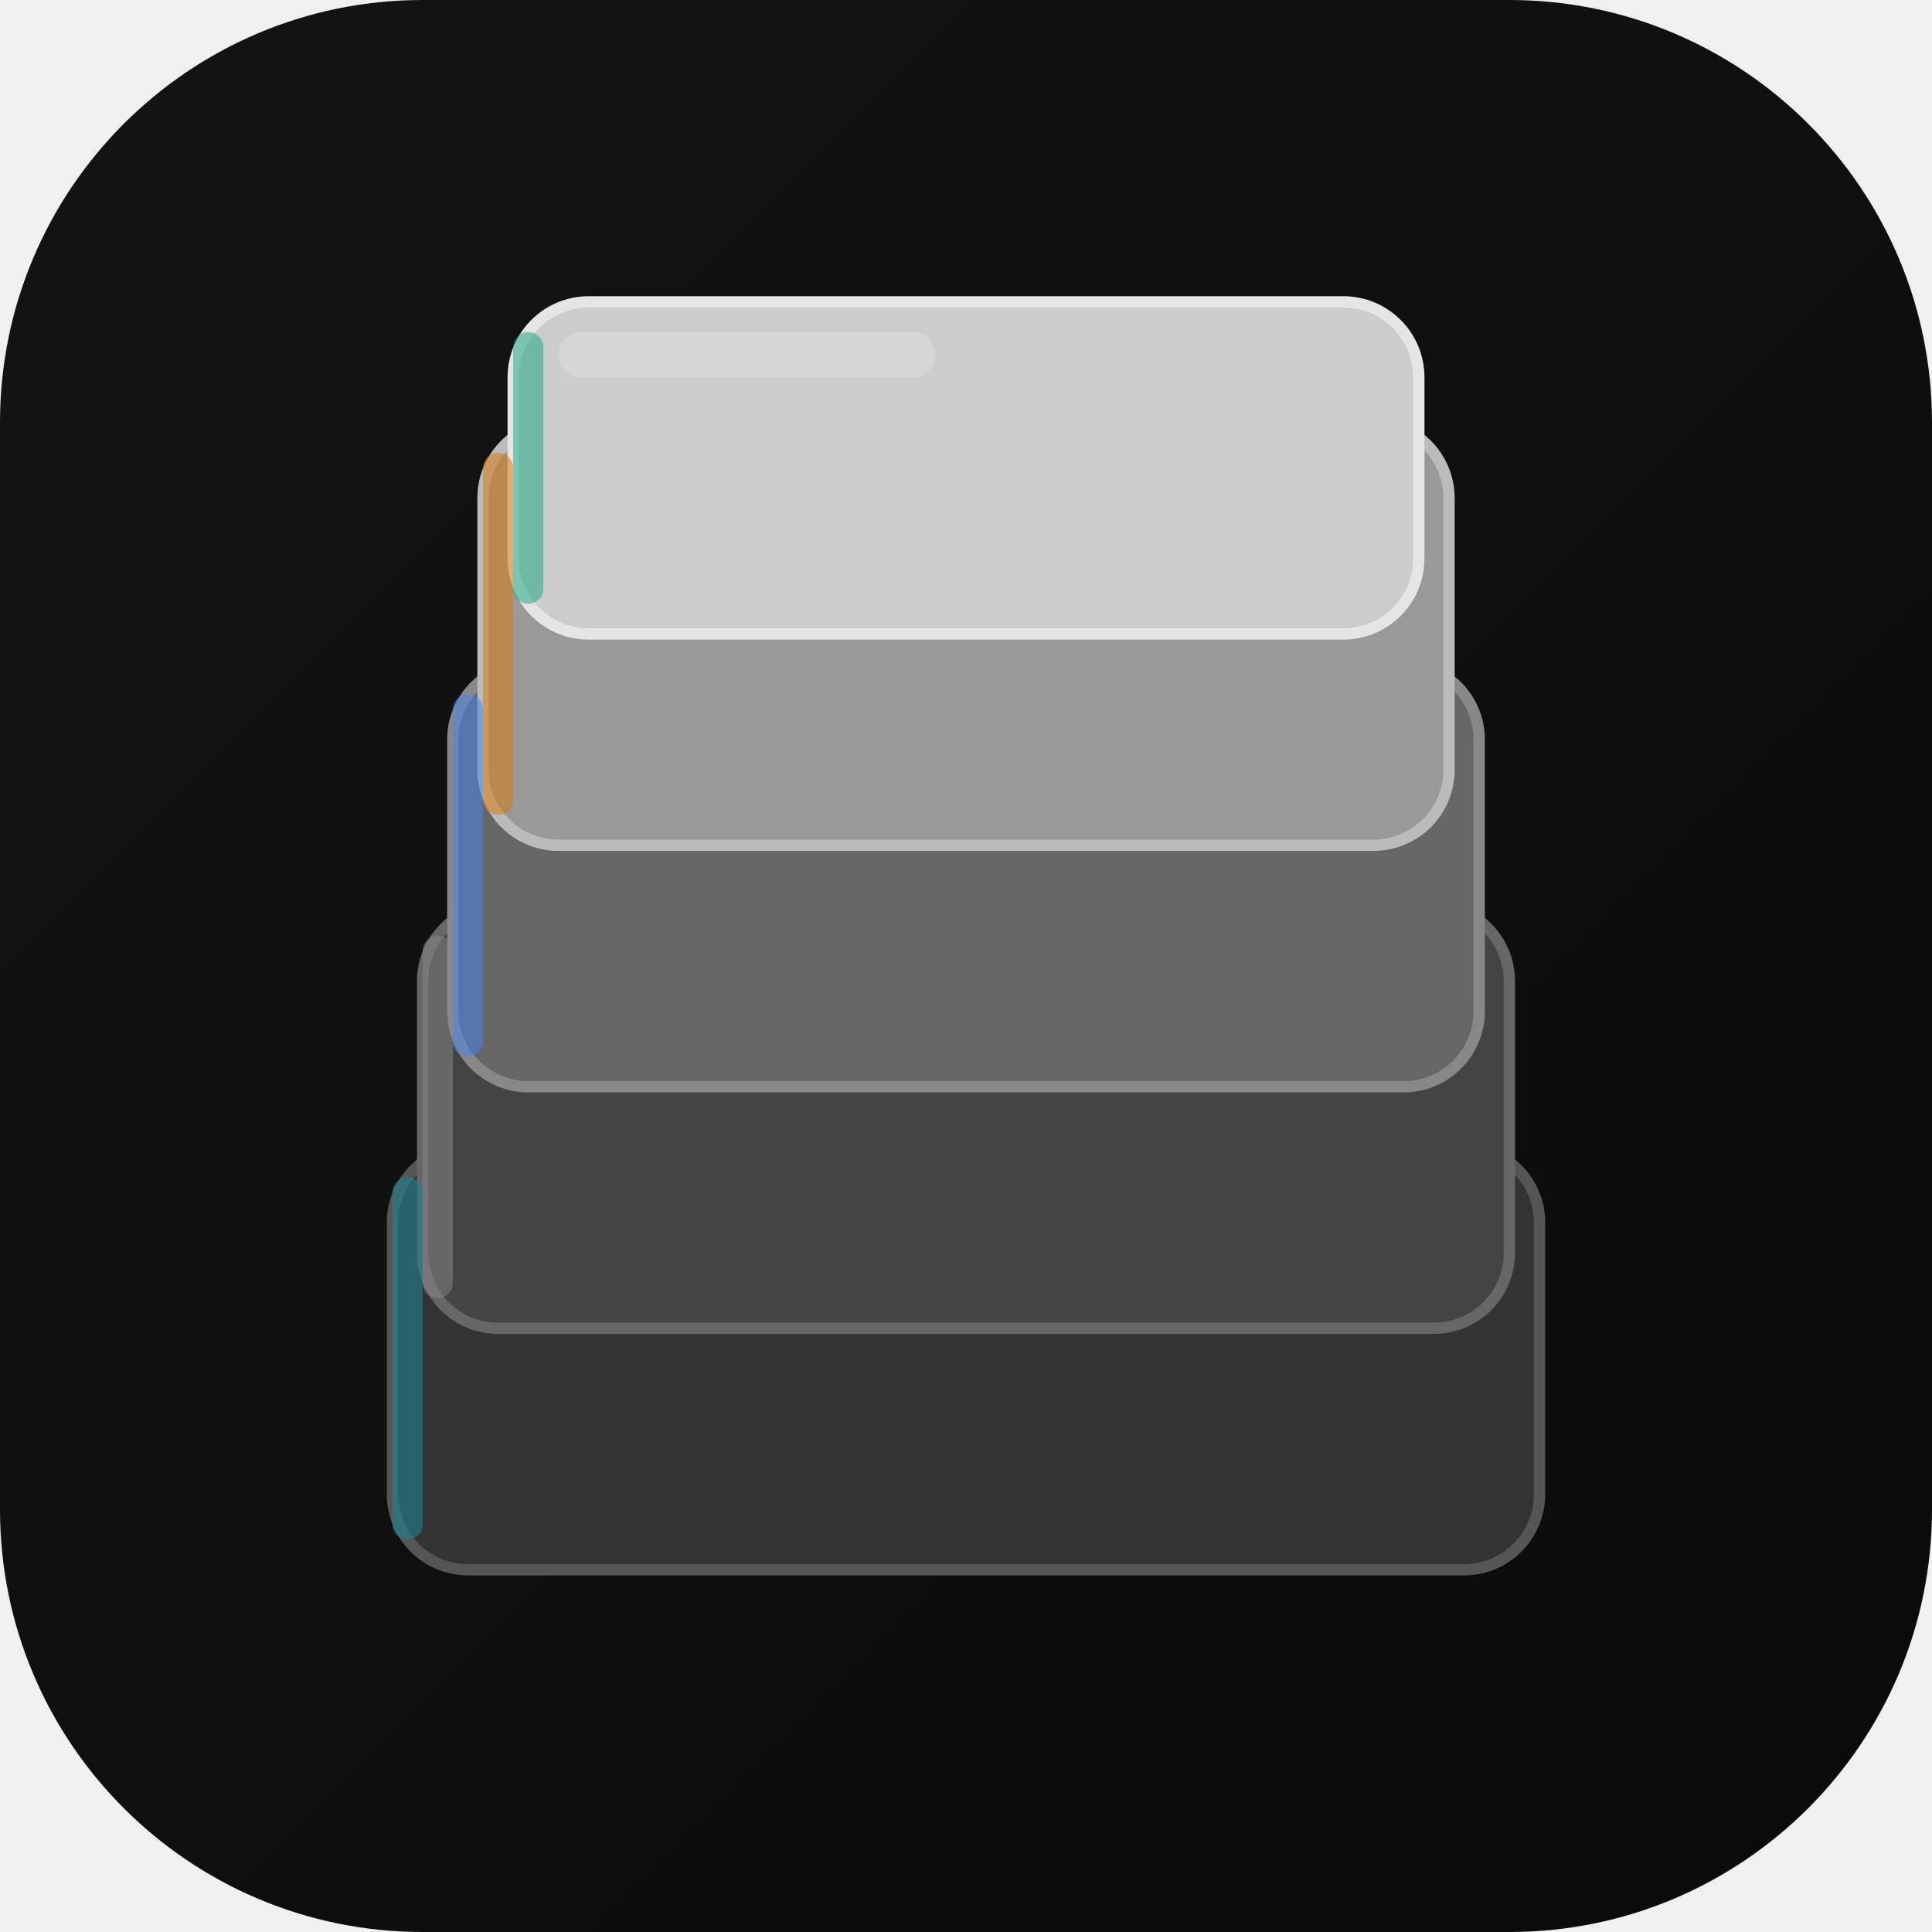
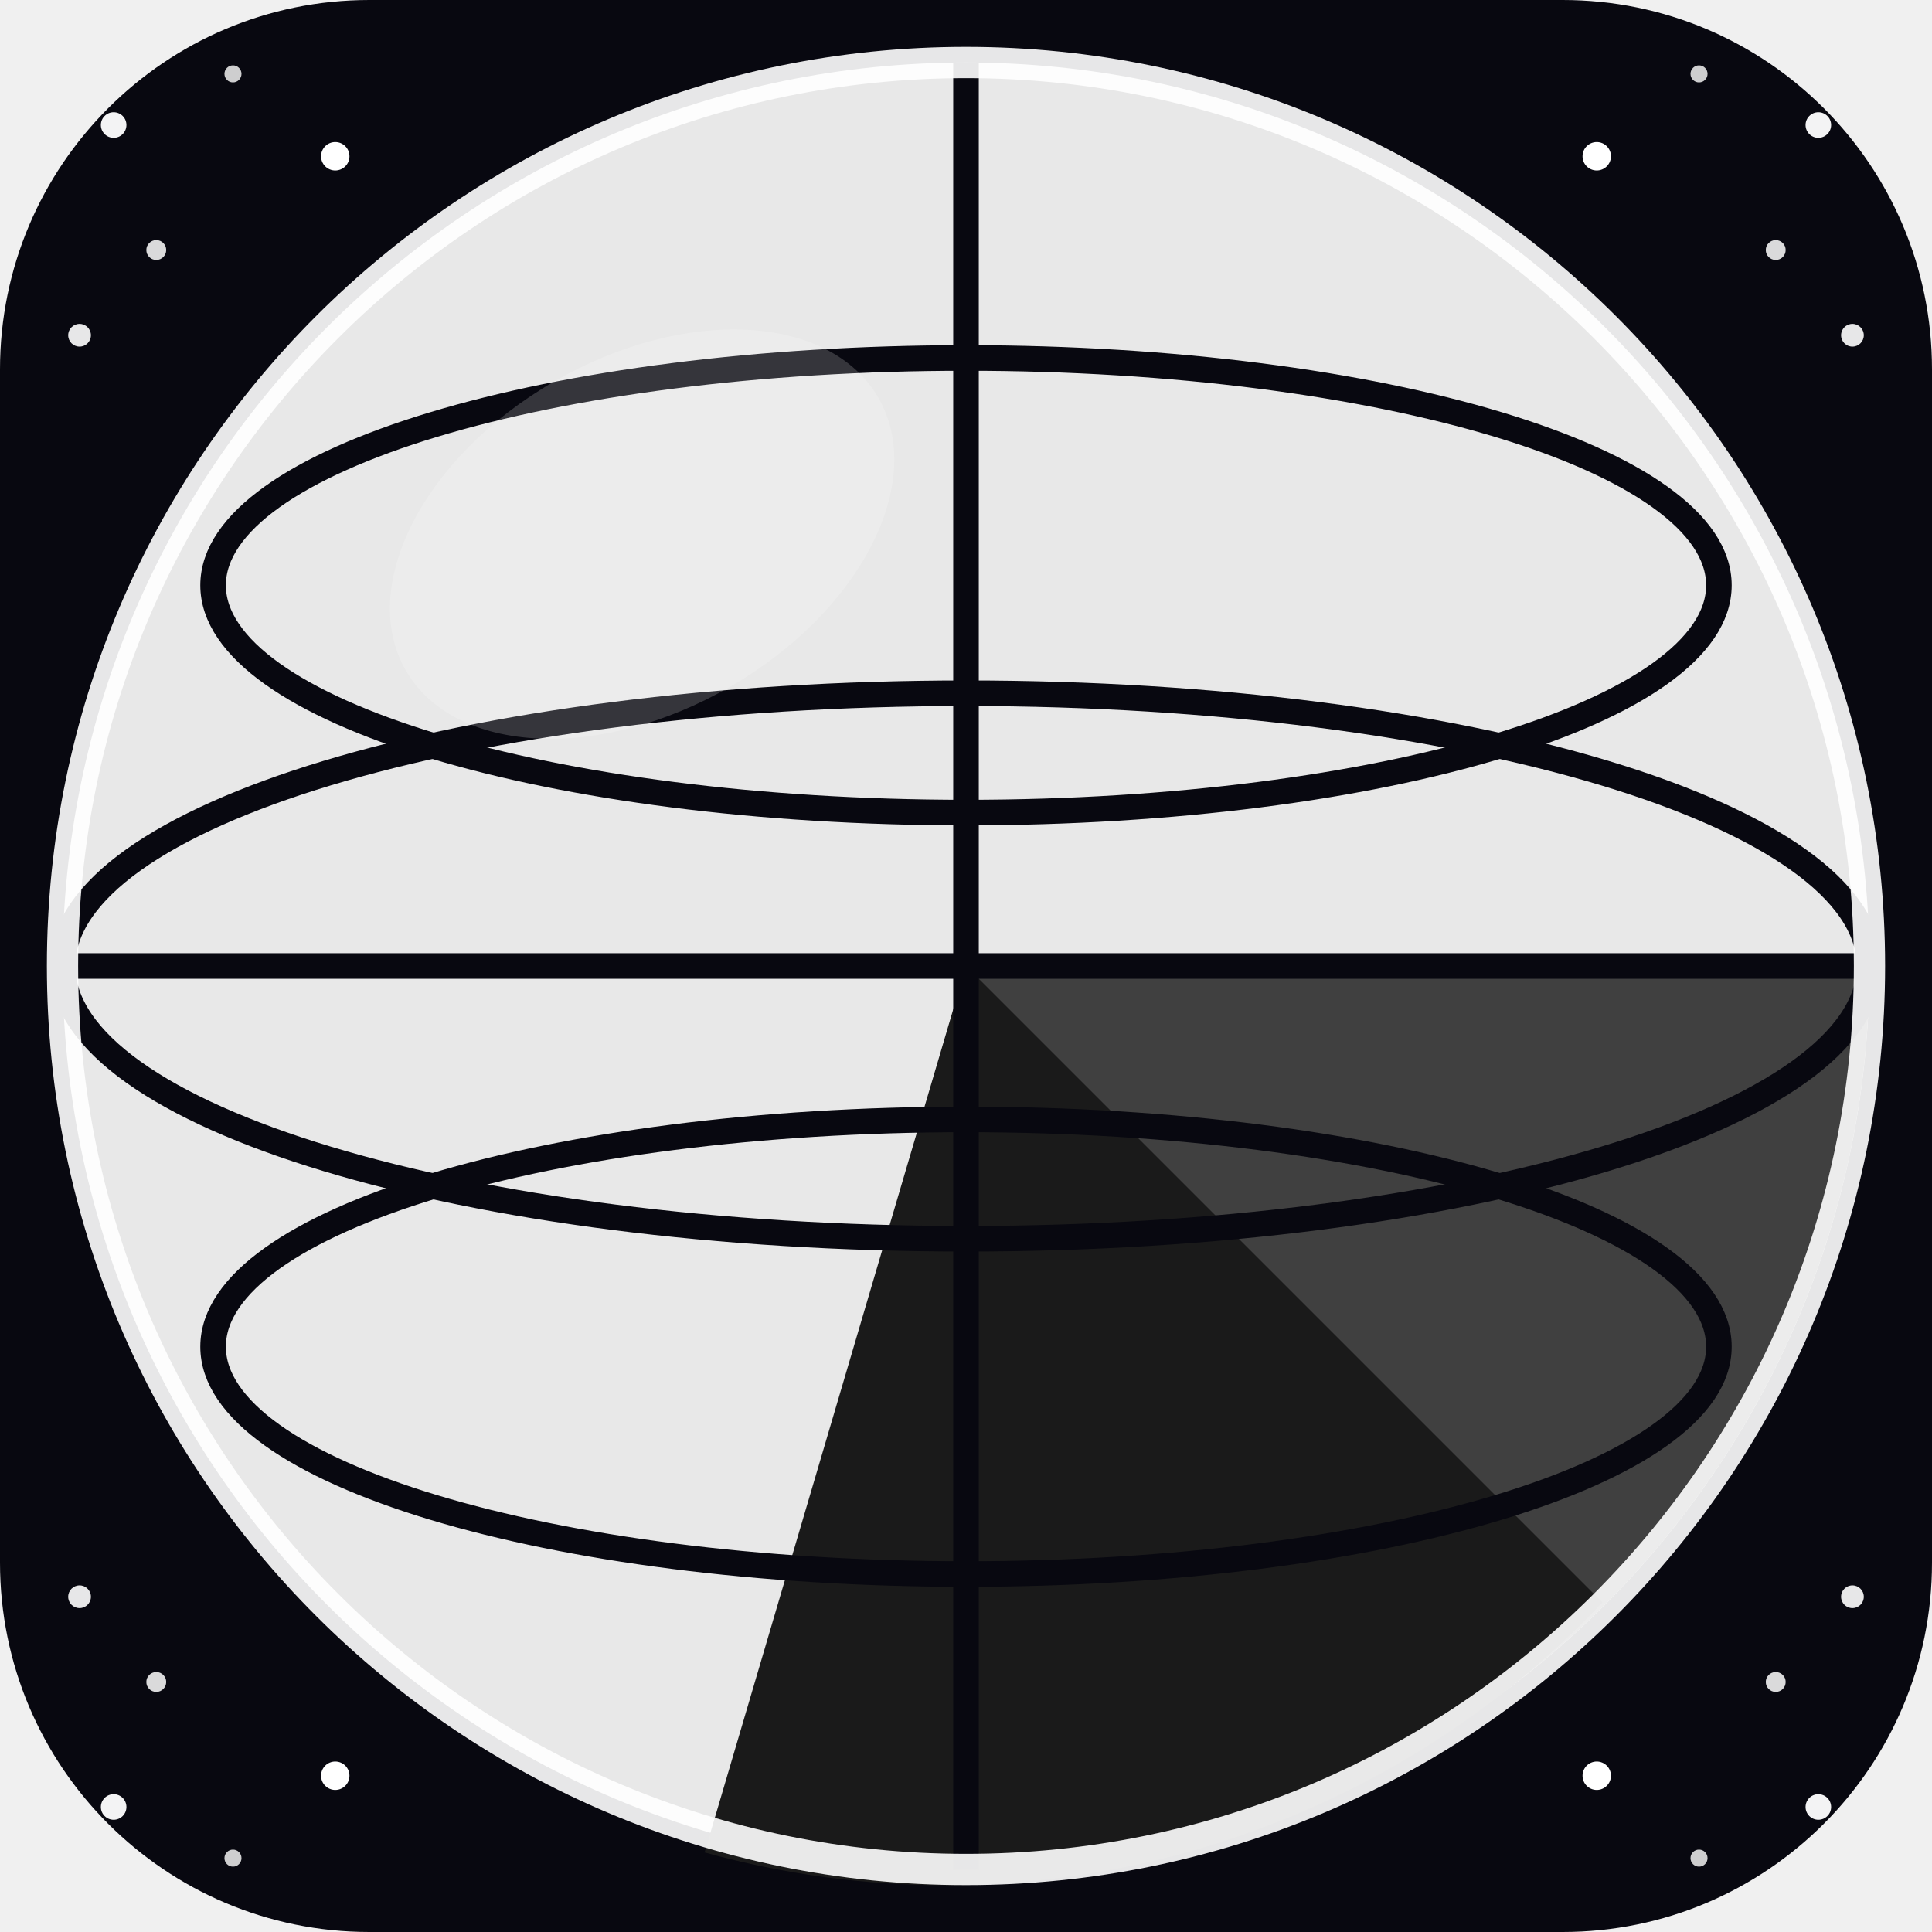
- <svg xmlns="http://www.w3.org/2000/svg" width="1024" height="1024" viewBox="0 0 256 256">
-   <defs>
-     <linearGradient id="bg" x1="0" y1="0" x2="256" y2="256" gradientUnits="userSpaceOnUse">
-       <stop offset="0%" stop-color="#141414" />
-       <stop offset="100%" stop-color="#0a0a0a" />
-     </linearGradient>
-   </defs>
-   <rect width="256" height="256" rx="56" fill="url(#bg)" />
-   <rect x="52" y="152" width="152" height="56" rx="10" fill="#333" stroke="#555" stroke-width="1.5" />
-   <rect x="56" y="120" width="144" height="56" rx="10" fill="#444" stroke="#666" stroke-width="1.5" />
-   <rect x="60" y="88" width="136" height="56" rx="10" fill="#666" stroke="#888" stroke-width="1.5" />
-   <rect x="64" y="56" width="128" height="56" rx="10" fill="#999" stroke="#bbb" stroke-width="1.5" />
-   <rect x="68" y="40" width="120" height="44" rx="10" fill="#ccc" stroke="#e5e5e5" stroke-width="1.5" />
-   <rect x="74" y="44" width="50" height="6" rx="3" fill="white" opacity="0.2" />
-   <rect x="52" y="156" width="4" height="48" rx="2" fill="#20808d" opacity="0.6" />
-   <rect x="56" y="124" width="4" height="48" rx="2" fill="#888" opacity="0.5" />
-   <rect x="60" y="92" width="4" height="48" rx="2" fill="#4285f4" opacity="0.5" />
-   <rect x="64" y="60" width="4" height="48" rx="2" fill="#d97706" opacity="0.5" />
-   <rect x="68" y="44" width="4" height="36" rx="2" fill="#10a37f" opacity="0.5" />
+ <svg xmlns="http://www.w3.org/2000/svg" width="1024" height="1024" viewBox="0 0 680 680" role="img" aria-label="Tools AI">
+   <rect width="680" height="680" rx="130" fill="#080810" />
+   <circle cx="40" cy="44" r="4.5" fill="#fff" opacity="0.95" />
+   <circle cx="82" cy="26" r="3.0" fill="#fff" opacity="0.80" />
+   <circle cx="118" cy="55" r="5.0" fill="#fff" opacity="1.00" />
+   <circle cx="55" cy="88" r="3.5" fill="#fff" opacity="0.85" />
+   <circle cx="28" cy="118" r="4.0" fill="#fff" opacity="0.90" />
+   <circle cx="640" cy="44" r="4.5" fill="#fff" opacity="0.95" />
+   <circle cx="598" cy="26" r="3.0" fill="#fff" opacity="0.80" />
+   <circle cx="562" cy="55" r="5.0" fill="#fff" opacity="1.00" />
+   <circle cx="625" cy="88" r="3.5" fill="#fff" opacity="0.85" />
+   <circle cx="652" cy="118" r="4.0" fill="#fff" opacity="0.90" />
+   <circle cx="40" cy="636" r="4.5" fill="#fff" opacity="0.95" />
+   <circle cx="82" cy="654" r="3.0" fill="#fff" opacity="0.80" />
+   <circle cx="118" cy="625" r="5.0" fill="#fff" opacity="1.00" />
+   <circle cx="55" cy="592" r="3.5" fill="#fff" opacity="0.85" />
+   <circle cx="28" cy="562" r="4.0" fill="#fff" opacity="0.90" />
+   <circle cx="640" cy="636" r="4.5" fill="#fff" opacity="0.95" />
+   <circle cx="598" cy="654" r="3.0" fill="#fff" opacity="0.80" />
+   <circle cx="562" cy="625" r="5.0" fill="#fff" opacity="1.00" />
+   <circle cx="625" cy="592" r="3.5" fill="#fff" opacity="0.85" />
+   <circle cx="652" cy="562" r="4.0" fill="#fff" opacity="0.90" />
+   <circle cx="340" cy="340" r="318" fill="#e8e8e8" />
+   <path d="M340,22 A318,318 0 0,1 658,340 A318,318 0 0,1 340,658 A318,318 0 0,0 340,22Z" fill="#909090" />
+   <path d="M340,340 L658,340 A318,318 0 0,1 340,658 Z" fill="#404040" />
+   <path d="M340,340 L564,564 A318,318 0 0,1 248,652 Z" fill="#1a1a1a" />
+   <ellipse cx="340" cy="340" rx="318" ry="96" fill="none" stroke="#080810" stroke-width="9" />
+   <ellipse cx="340" cy="206" rx="265" ry="80" fill="none" stroke="#080810" stroke-width="9" />
+   <ellipse cx="340" cy="474" rx="265" ry="80" fill="none" stroke="#080810" stroke-width="9" />
+   <line x1="340" y1="22" x2="340" y2="658" stroke="#080810" stroke-width="9" />
+   <line x1="22" y1="340" x2="658" y2="340" stroke="#080810" stroke-width="9" />
+   <ellipse cx="226" cy="188" rx="96" ry="62" fill="#ffffff" opacity="0.18" transform="rotate(-30 226 188)" />
+   <circle cx="340" cy="340" r="318" fill="none" stroke="#ffffff" stroke-width="11" opacity="0.9" />
</svg>
